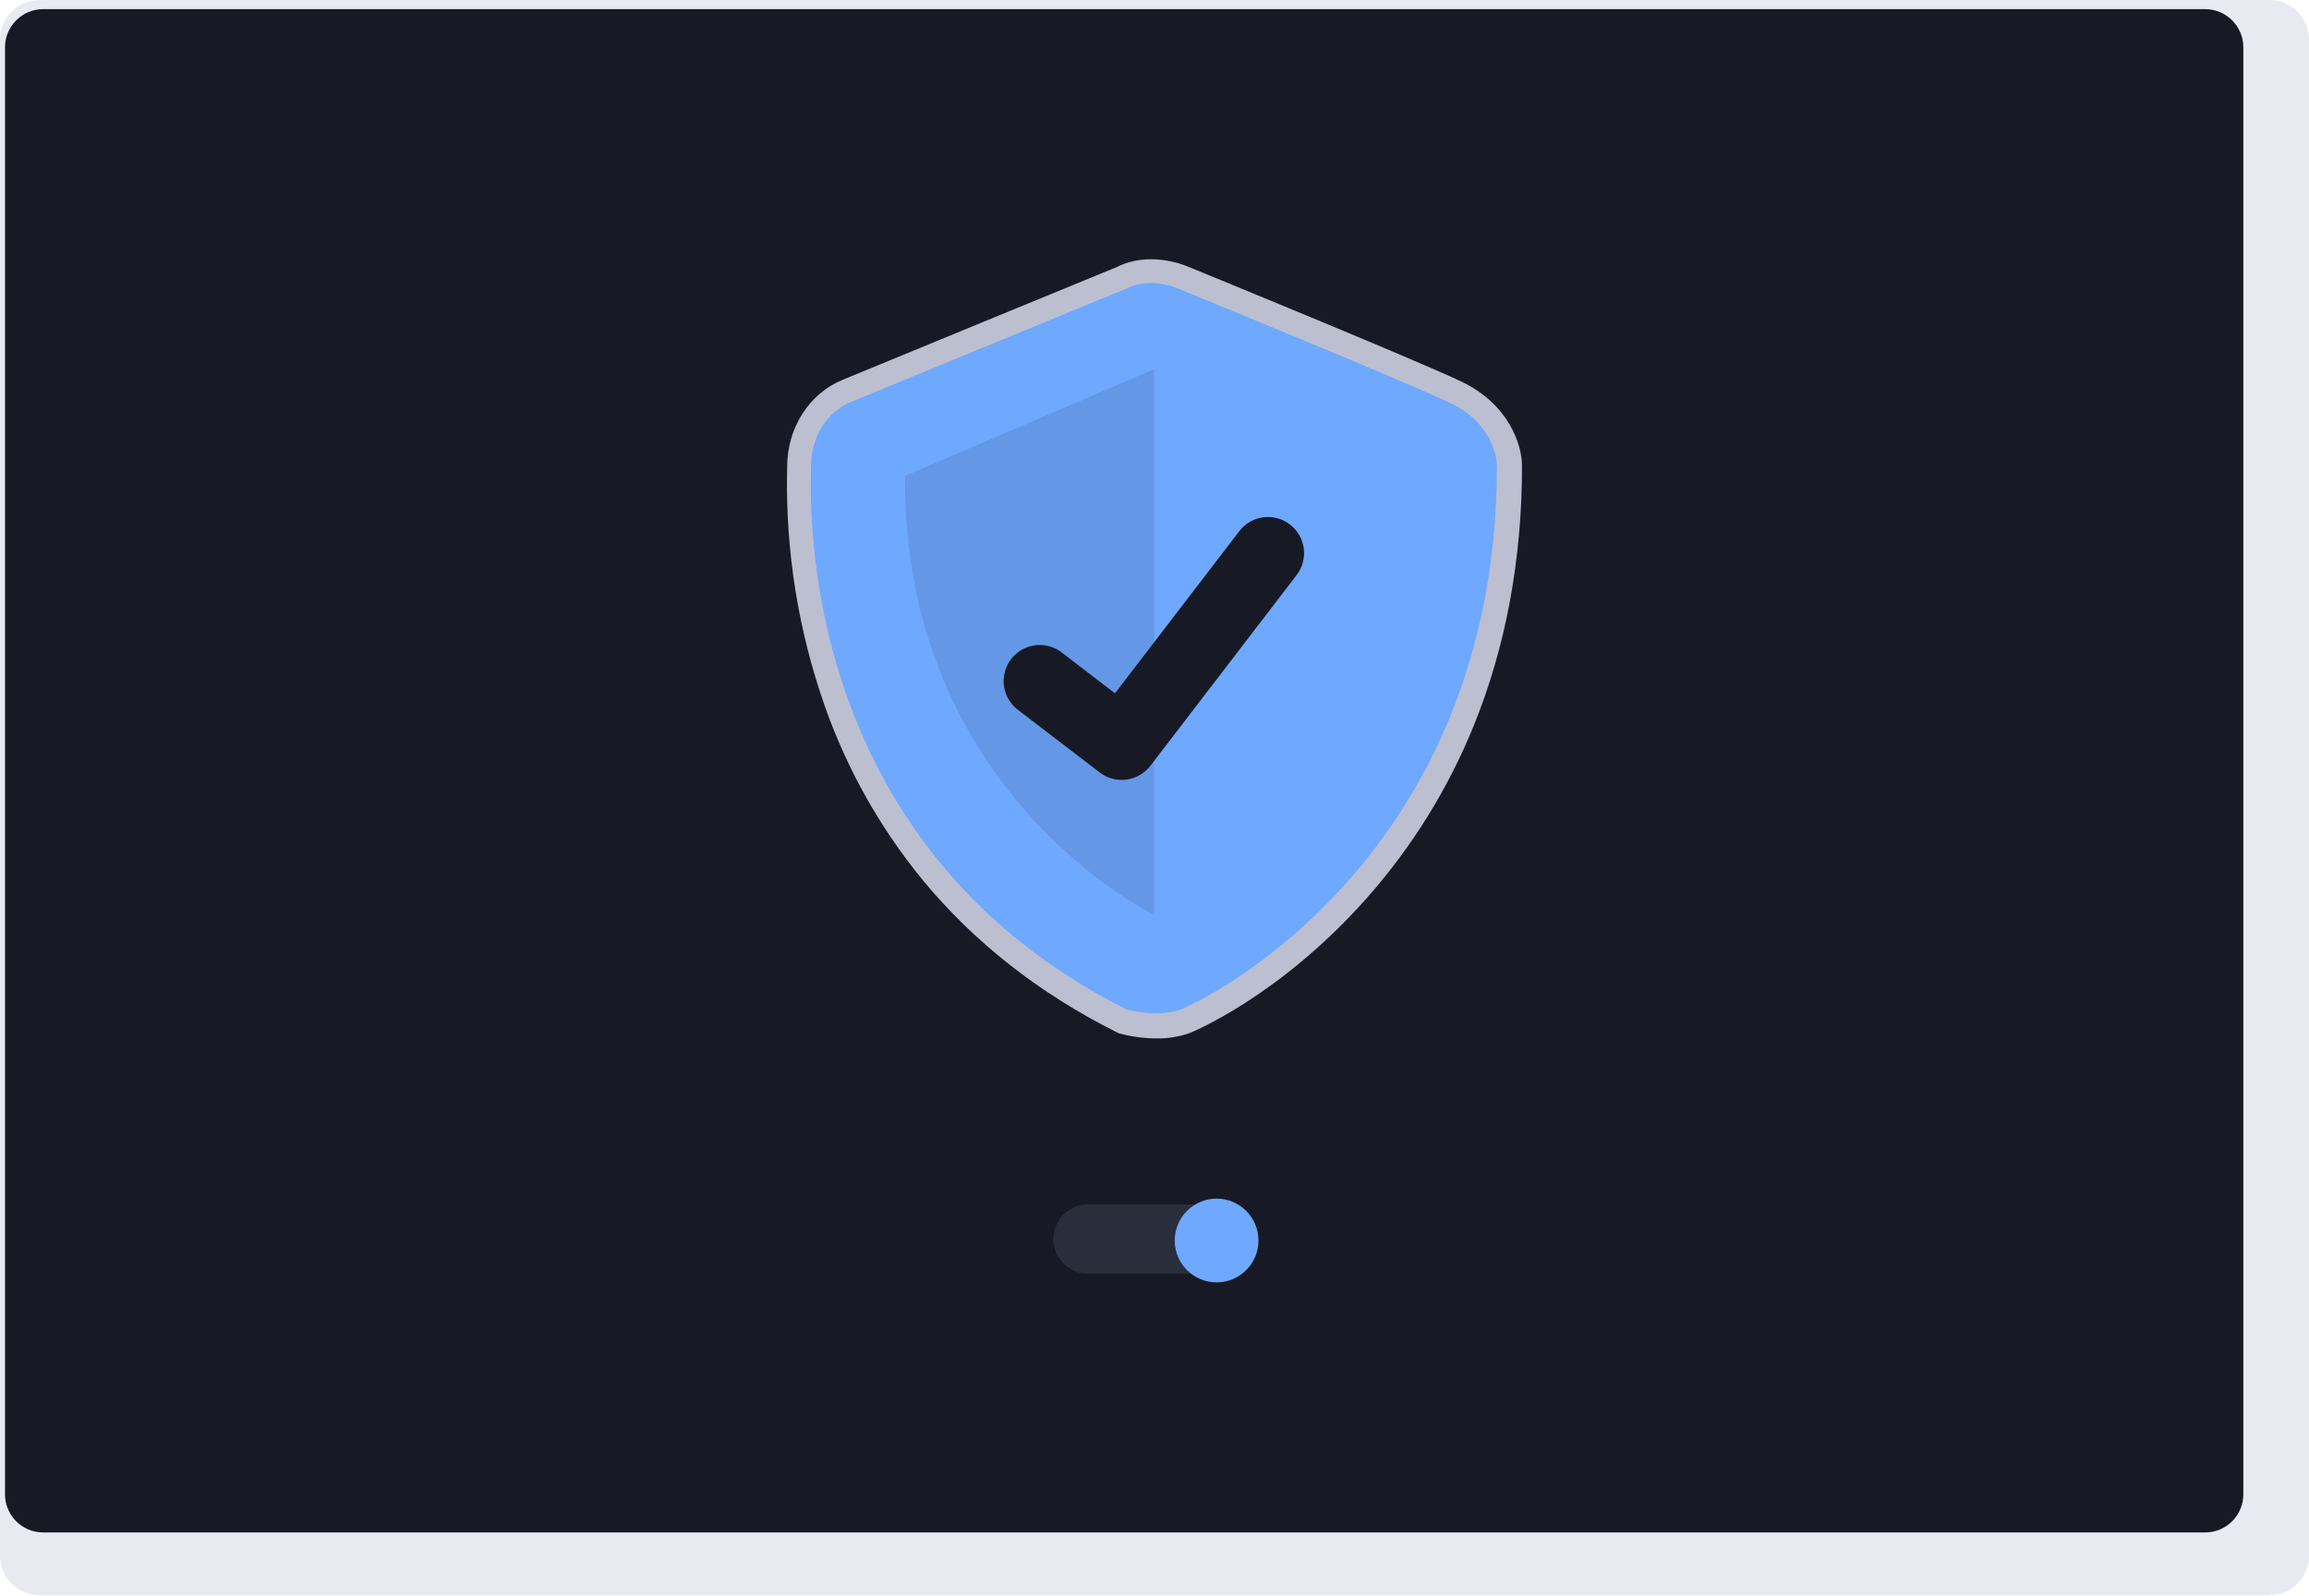
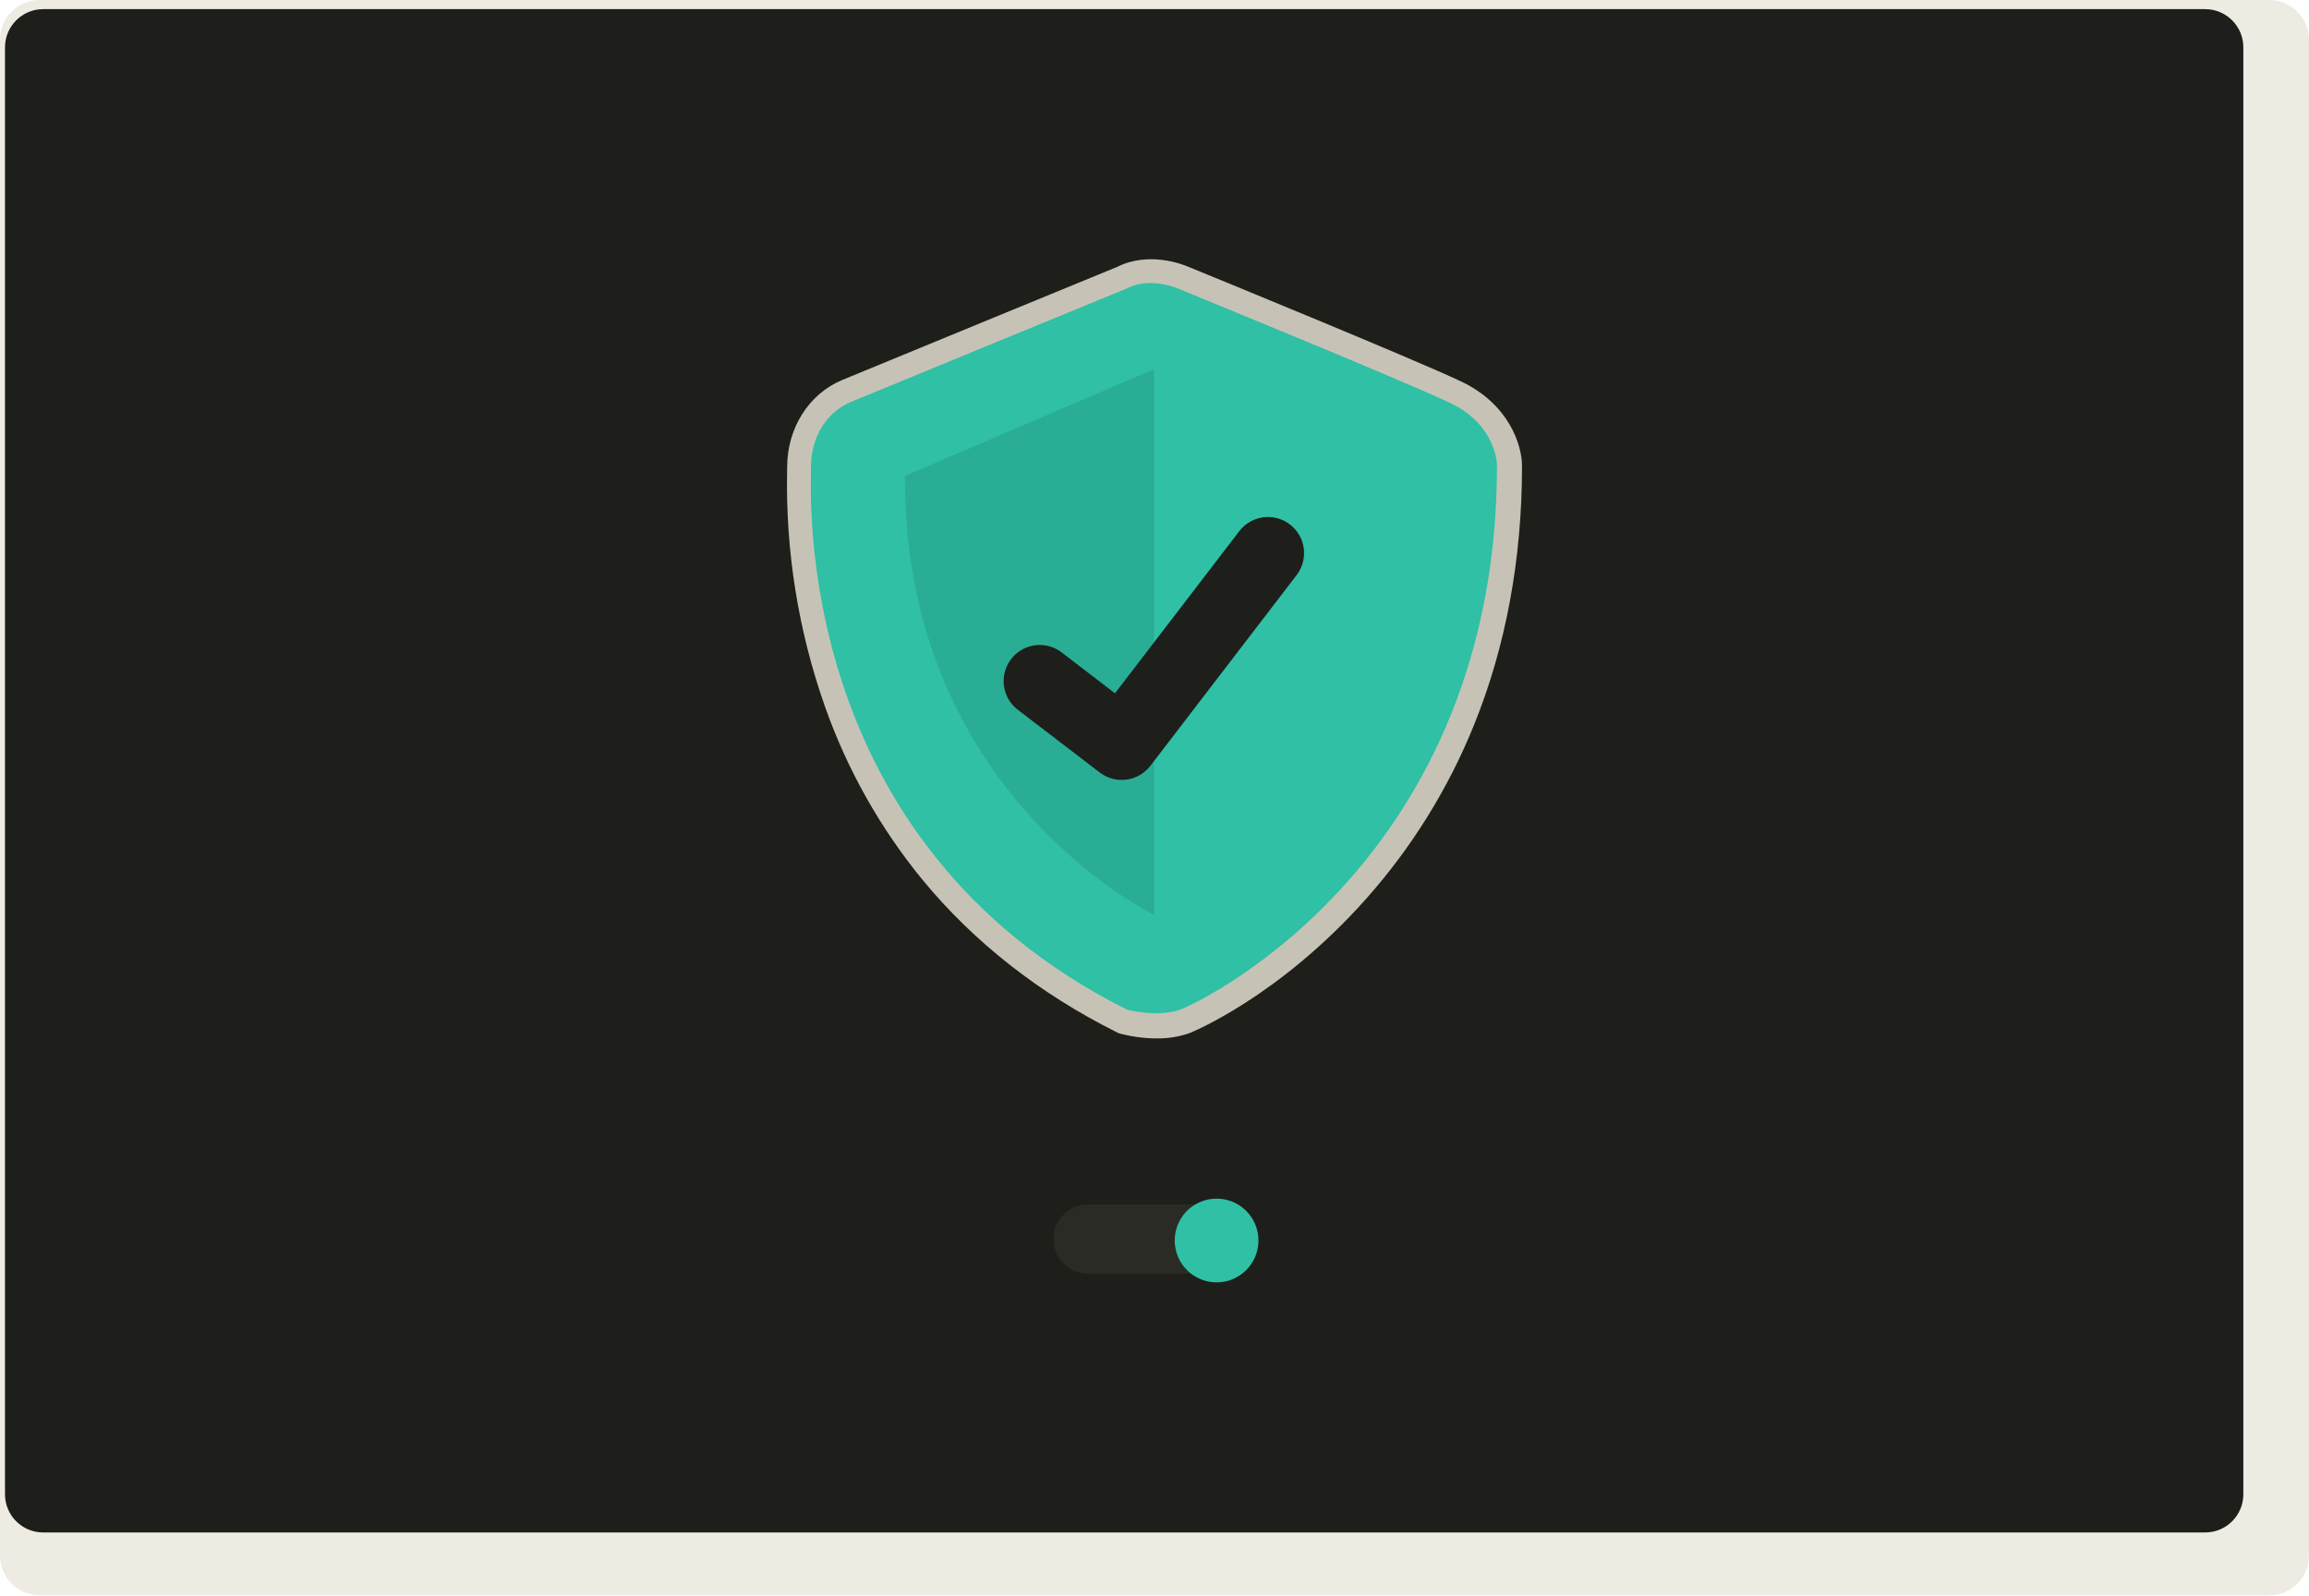
<svg xmlns="http://www.w3.org/2000/svg" width="799.468" height="552.327" viewBox="0 0 799.468 552.327">
  <g transform="translate(-560.266 -263.837)">
-     <path d="M1352.3,232.384H580.059a13.747,13.747,0,0,0-13.613,13.848v524.66a13.74,13.74,0,0,0,13.613,13.819H1352.3a13.741,13.741,0,0,0,13.613-13.819V246.232a13.747,13.747,0,0,0-13.611-13.848Z" transform="translate(-6.18 31.453)" fill="#E9EAF1" />
-     <path d="M1328.244,232.384h-748.6a13.225,13.225,0,0,0-13.2,13.223V746.614a13.219,13.219,0,0,0,13.2,13.2h748.6a13.219,13.219,0,0,0,13.2-13.2V245.608a13.224,13.224,0,0,0-13.193-13.223Z" transform="translate(-4.446 34.617)" fill="#171A24" />
+     <path d="M1352.3,232.384H580.059a13.747,13.747,0,0,0-13.613,13.848v524.66a13.74,13.74,0,0,0,13.613,13.819H1352.3a13.741,13.741,0,0,0,13.613-13.819V246.232a13.747,13.747,0,0,0-13.611-13.848Z" transform="translate(-6.18 31.453)" fill="#EDEBE2" />
+     <path d="M1328.244,232.384h-748.6a13.225,13.225,0,0,0-13.2,13.223V746.614a13.219,13.219,0,0,0,13.2,13.2h748.6a13.219,13.219,0,0,0,13.2-13.2V245.608a13.224,13.224,0,0,0-13.193-13.223Z" transform="translate(-4.446 34.617)" fill="#1E1E1A" />
    <g transform="translate(0 36.84)">
-       <path d="M318.445,427.78a49.971,49.971,0,0,1-12.388-1.6l-.8-.221-.74-.371c-26.745-13.41-49.309-31.122-67.064-52.645a199.3,199.3,0,0,1-33.862-60.128,231.425,231.425,0,0,1-13.087-81.525c.011-.582.021-1.032.021-1.342,0-13.484,7.485-25.316,19.069-30.143,8.866-3.694,89.361-36.757,95.177-39.146,10.953-5.488,22.638-.907,24.508-.106,4.194,1.715,78.607,32.151,94.688,39.808,16.573,7.892,20.994,22.069,20.994,29.2,0,32.292-5.593,62.472-16.623,89.7a207.7,207.7,0,0,1-37.326,60.155c-30.47,34.29-60.949,46.446-61.243,46.553a33.3,33.3,0,0,1-11.327,1.809Zm-7.168-17.754c2.642.592,8.726,1.481,12.691.035,5.037-1.837,30.547-15.065,54.386-41.892C411.291,331.1,428,284.509,428.027,229.681c-.059-1.111-.848-9.033-11.339-14.029-15.769-7.509-93.115-39.136-93.894-39.454l-.214-.091c-1.621-.679-6.779-2.11-10.335-.247l-.712.332c-.862.354-86.309,35.449-95.422,39.246-6.375,2.656-8.646,9.236-8.646,14.509,0,.385-.01.946-.024,1.67C206.712,269.133,215.393,361.447,311.277,410.025Z" transform="translate(642.288 158.754)" fill="#BCBFD0" />
-       <path d="M312.583,172.636S226.36,208.05,217.121,211.9s-13.857,13.087-13.857,22.326-6.929,129.785,109.319,188.069c0,0,10.551,2.919,18.555,0S440.763,370.1,440.763,233.84c0,0,0-13.857-16.167-21.556s-94.331-39.647-94.331-39.647S320.667,168.4,312.583,172.636Z" transform="translate(637.814 154.246)" fill="#6FA8FF" />
+       <path d="M318.445,427.78a49.971,49.971,0,0,1-12.388-1.6l-.8-.221-.74-.371c-26.745-13.41-49.309-31.122-67.064-52.645a199.3,199.3,0,0,1-33.862-60.128,231.425,231.425,0,0,1-13.087-81.525c.011-.582.021-1.032.021-1.342,0-13.484,7.485-25.316,19.069-30.143,8.866-3.694,89.361-36.757,95.177-39.146,10.953-5.488,22.638-.907,24.508-.106,4.194,1.715,78.607,32.151,94.688,39.808,16.573,7.892,20.994,22.069,20.994,29.2,0,32.292-5.593,62.472-16.623,89.7a207.7,207.7,0,0,1-37.326,60.155c-30.47,34.29-60.949,46.446-61.243,46.553a33.3,33.3,0,0,1-11.327,1.809Zm-7.168-17.754c2.642.592,8.726,1.481,12.691.035,5.037-1.837,30.547-15.065,54.386-41.892C411.291,331.1,428,284.509,428.027,229.681c-.059-1.111-.848-9.033-11.339-14.029-15.769-7.509-93.115-39.136-93.894-39.454l-.214-.091c-1.621-.679-6.779-2.11-10.335-.247l-.712.332c-.862.354-86.309,35.449-95.422,39.246-6.375,2.656-8.646,9.236-8.646,14.509,0,.385-.01.946-.024,1.67C206.712,269.133,215.393,361.447,311.277,410.025Z" transform="translate(642.288 158.754)" fill="#C6C3B6" />
+       <path d="M312.583,172.636S226.36,208.05,217.121,211.9s-13.857,13.087-13.857,22.326-6.929,129.785,109.319,188.069c0,0,10.551,2.919,18.555,0S440.763,370.1,440.763,233.84c0,0,0-13.857-16.167-21.556s-94.331-39.647-94.331-39.647S320.667,168.4,312.583,172.636Z" transform="translate(637.814 154.246)" fill="#2FC0A5" />
      <path d="M338.175,215.286V404.2s-86.993-41.875-86.223-151.964Z" transform="translate(621.667 139.541)" opacity="0.1" />
-       <path d="M459.69,588.526a12.415,12.415,0,0,1-7.469-2.481l-.134-.1-28.129-21.536a12.5,12.5,0,1,1,15.2-19.84l18.22,13.971,43.056-56.151a12.5,12.5,0,0,1,17.521-2.313l-.268.364.275-.358a12.511,12.511,0,0,1,2.313,17.521l-50.644,66.047a12.5,12.5,0,0,1-9.942,4.877Z" transform="translate(488.938 -91.496)" fill="#171A24" />
+       <path d="M459.69,588.526a12.415,12.415,0,0,1-7.469-2.481l-.134-.1-28.129-21.536a12.5,12.5,0,1,1,15.2-19.84l18.22,13.971,43.056-56.151a12.5,12.5,0,0,1,17.521-2.313l-.268.364.275-.358a12.511,12.511,0,0,1,2.313,17.521l-50.644,66.047a12.5,12.5,0,0,1-9.942,4.877Z" transform="translate(488.938 -91.496)" fill="#1E1E1A" />
      <g transform="translate(40 16)">
-         <rect width="64" height="24" rx="12" transform="translate(885 628)" fill="#2A2D3C" />
-         <circle cx="14.5" cy="14.5" r="14.5" transform="translate(927 626)" fill="#6FA8FF" />
+         <rect width="64" height="24" rx="12" transform="translate(885 628)" fill="#2B2B25" />
+         <circle cx="14.5" cy="14.5" r="14.5" transform="translate(927 626)" fill="#2FC0A5" />
      </g>
    </g>
  </g>
</svg>
